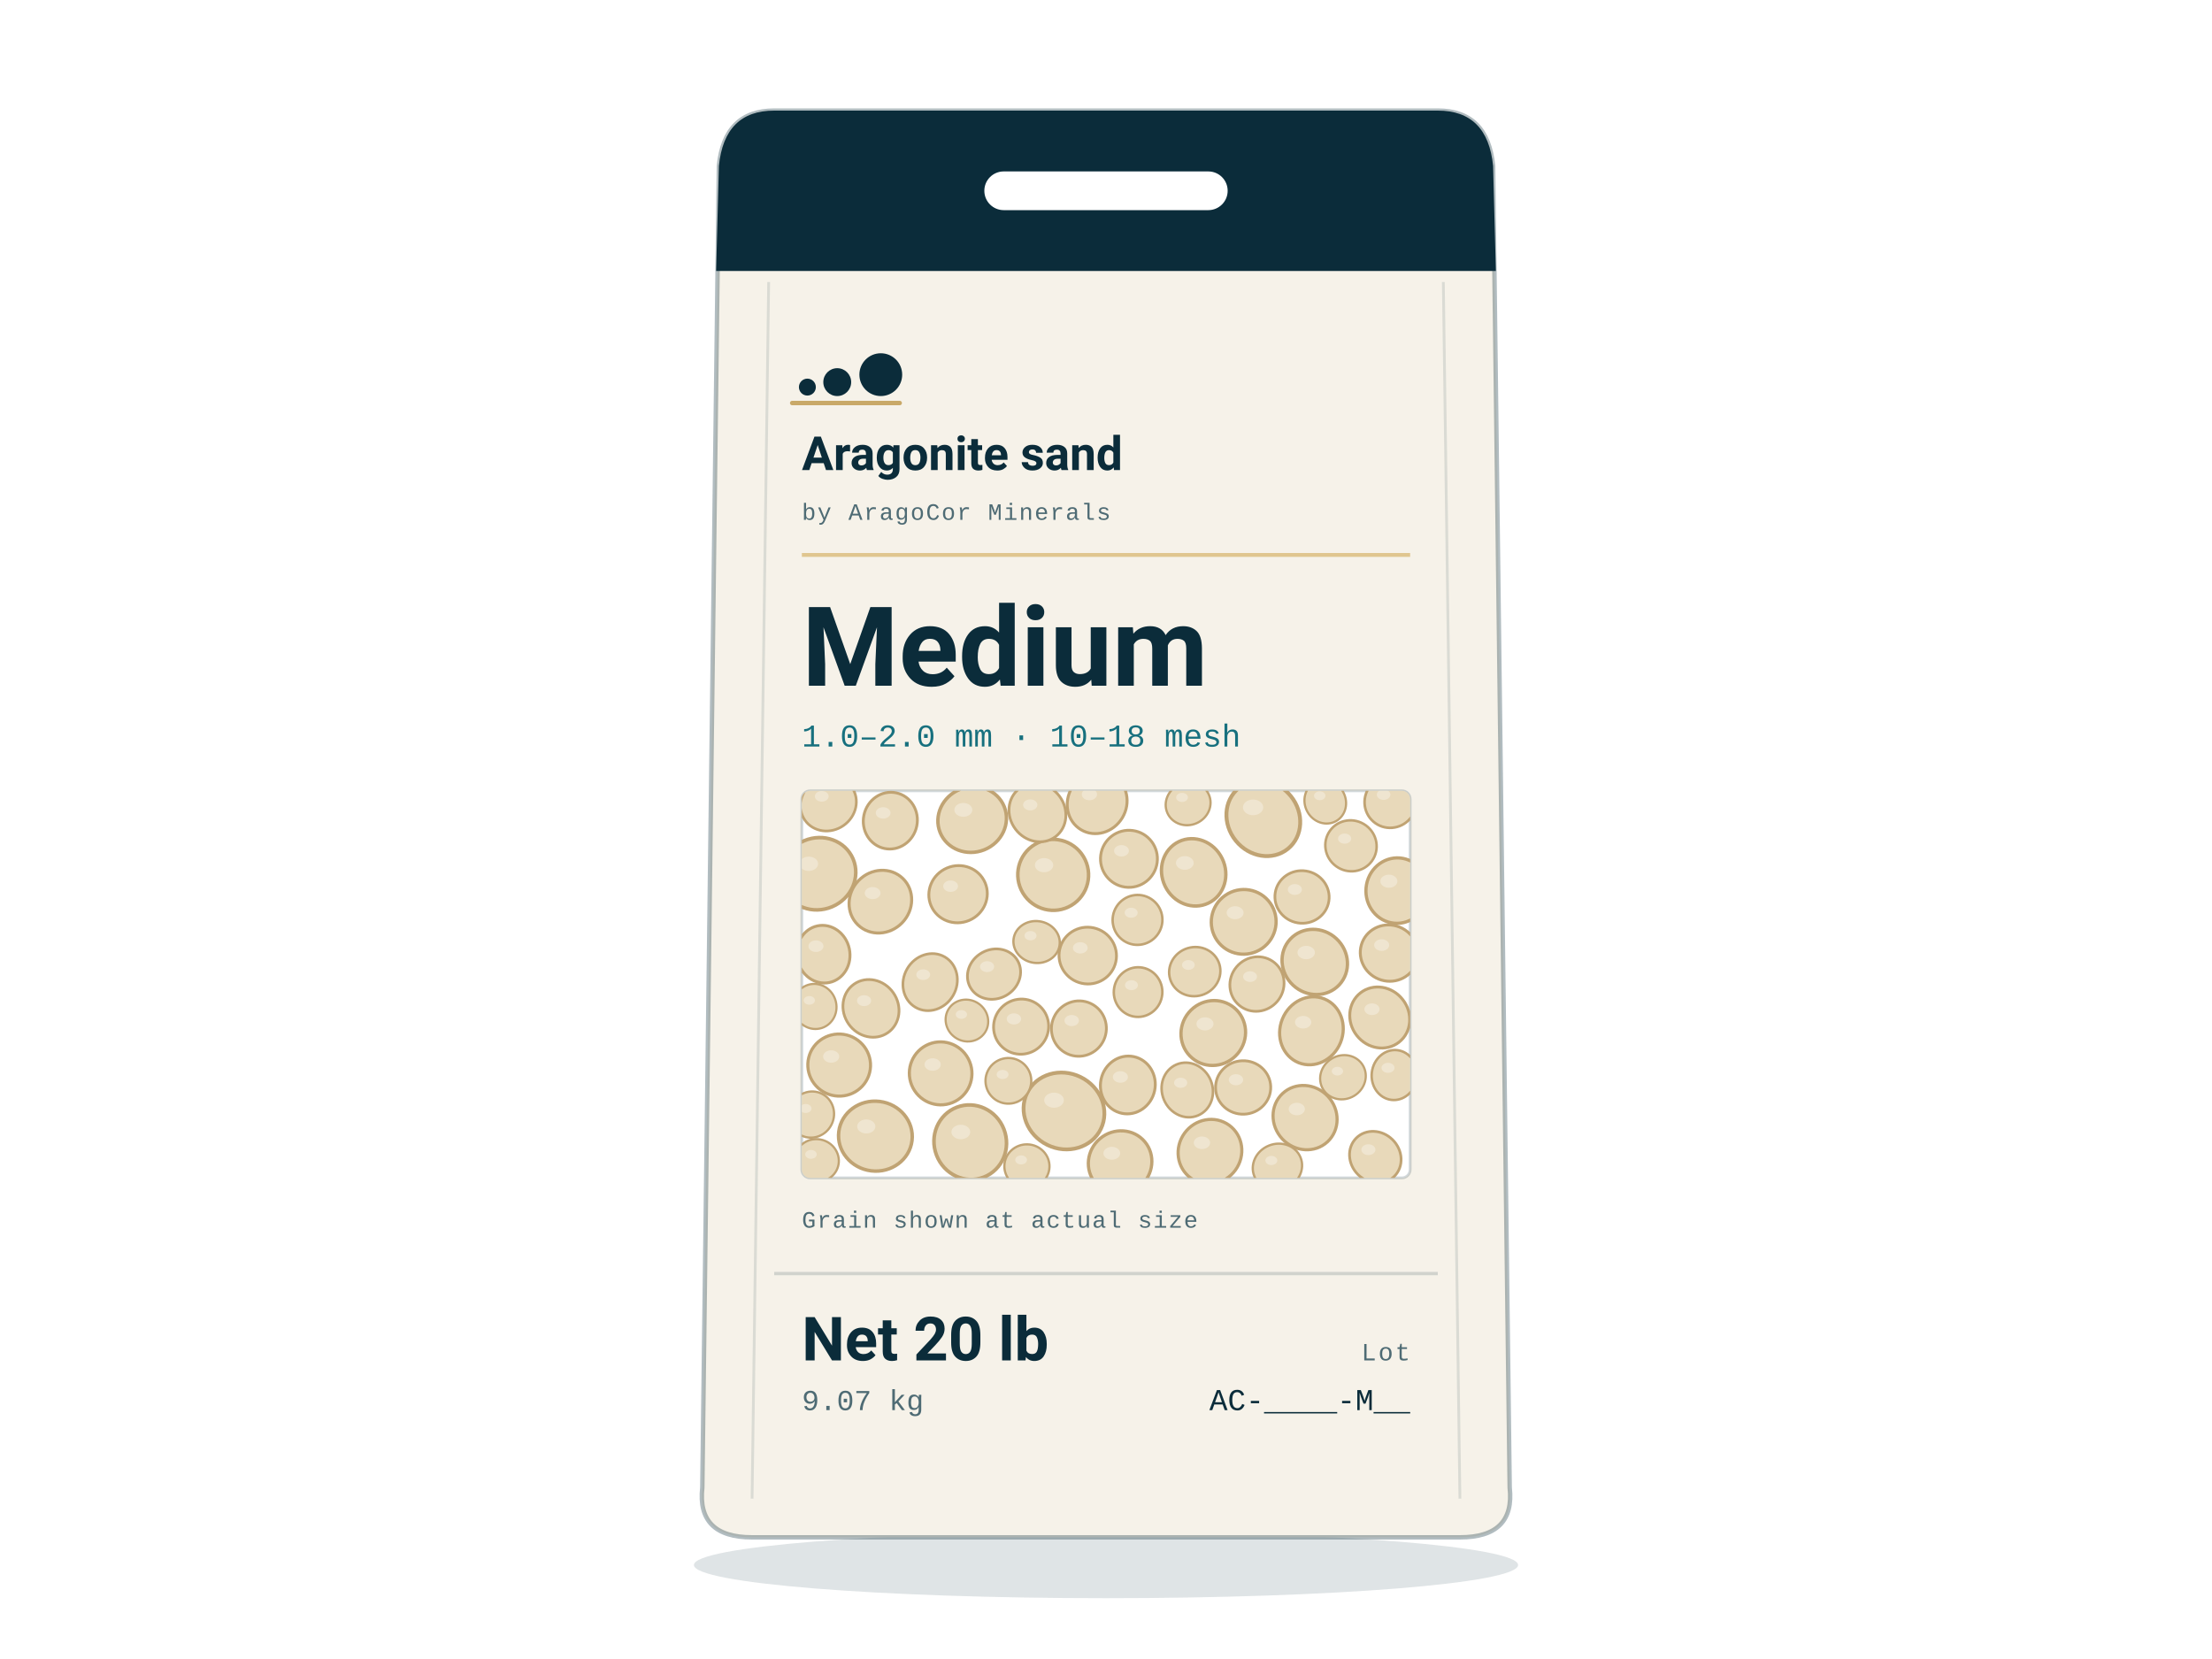
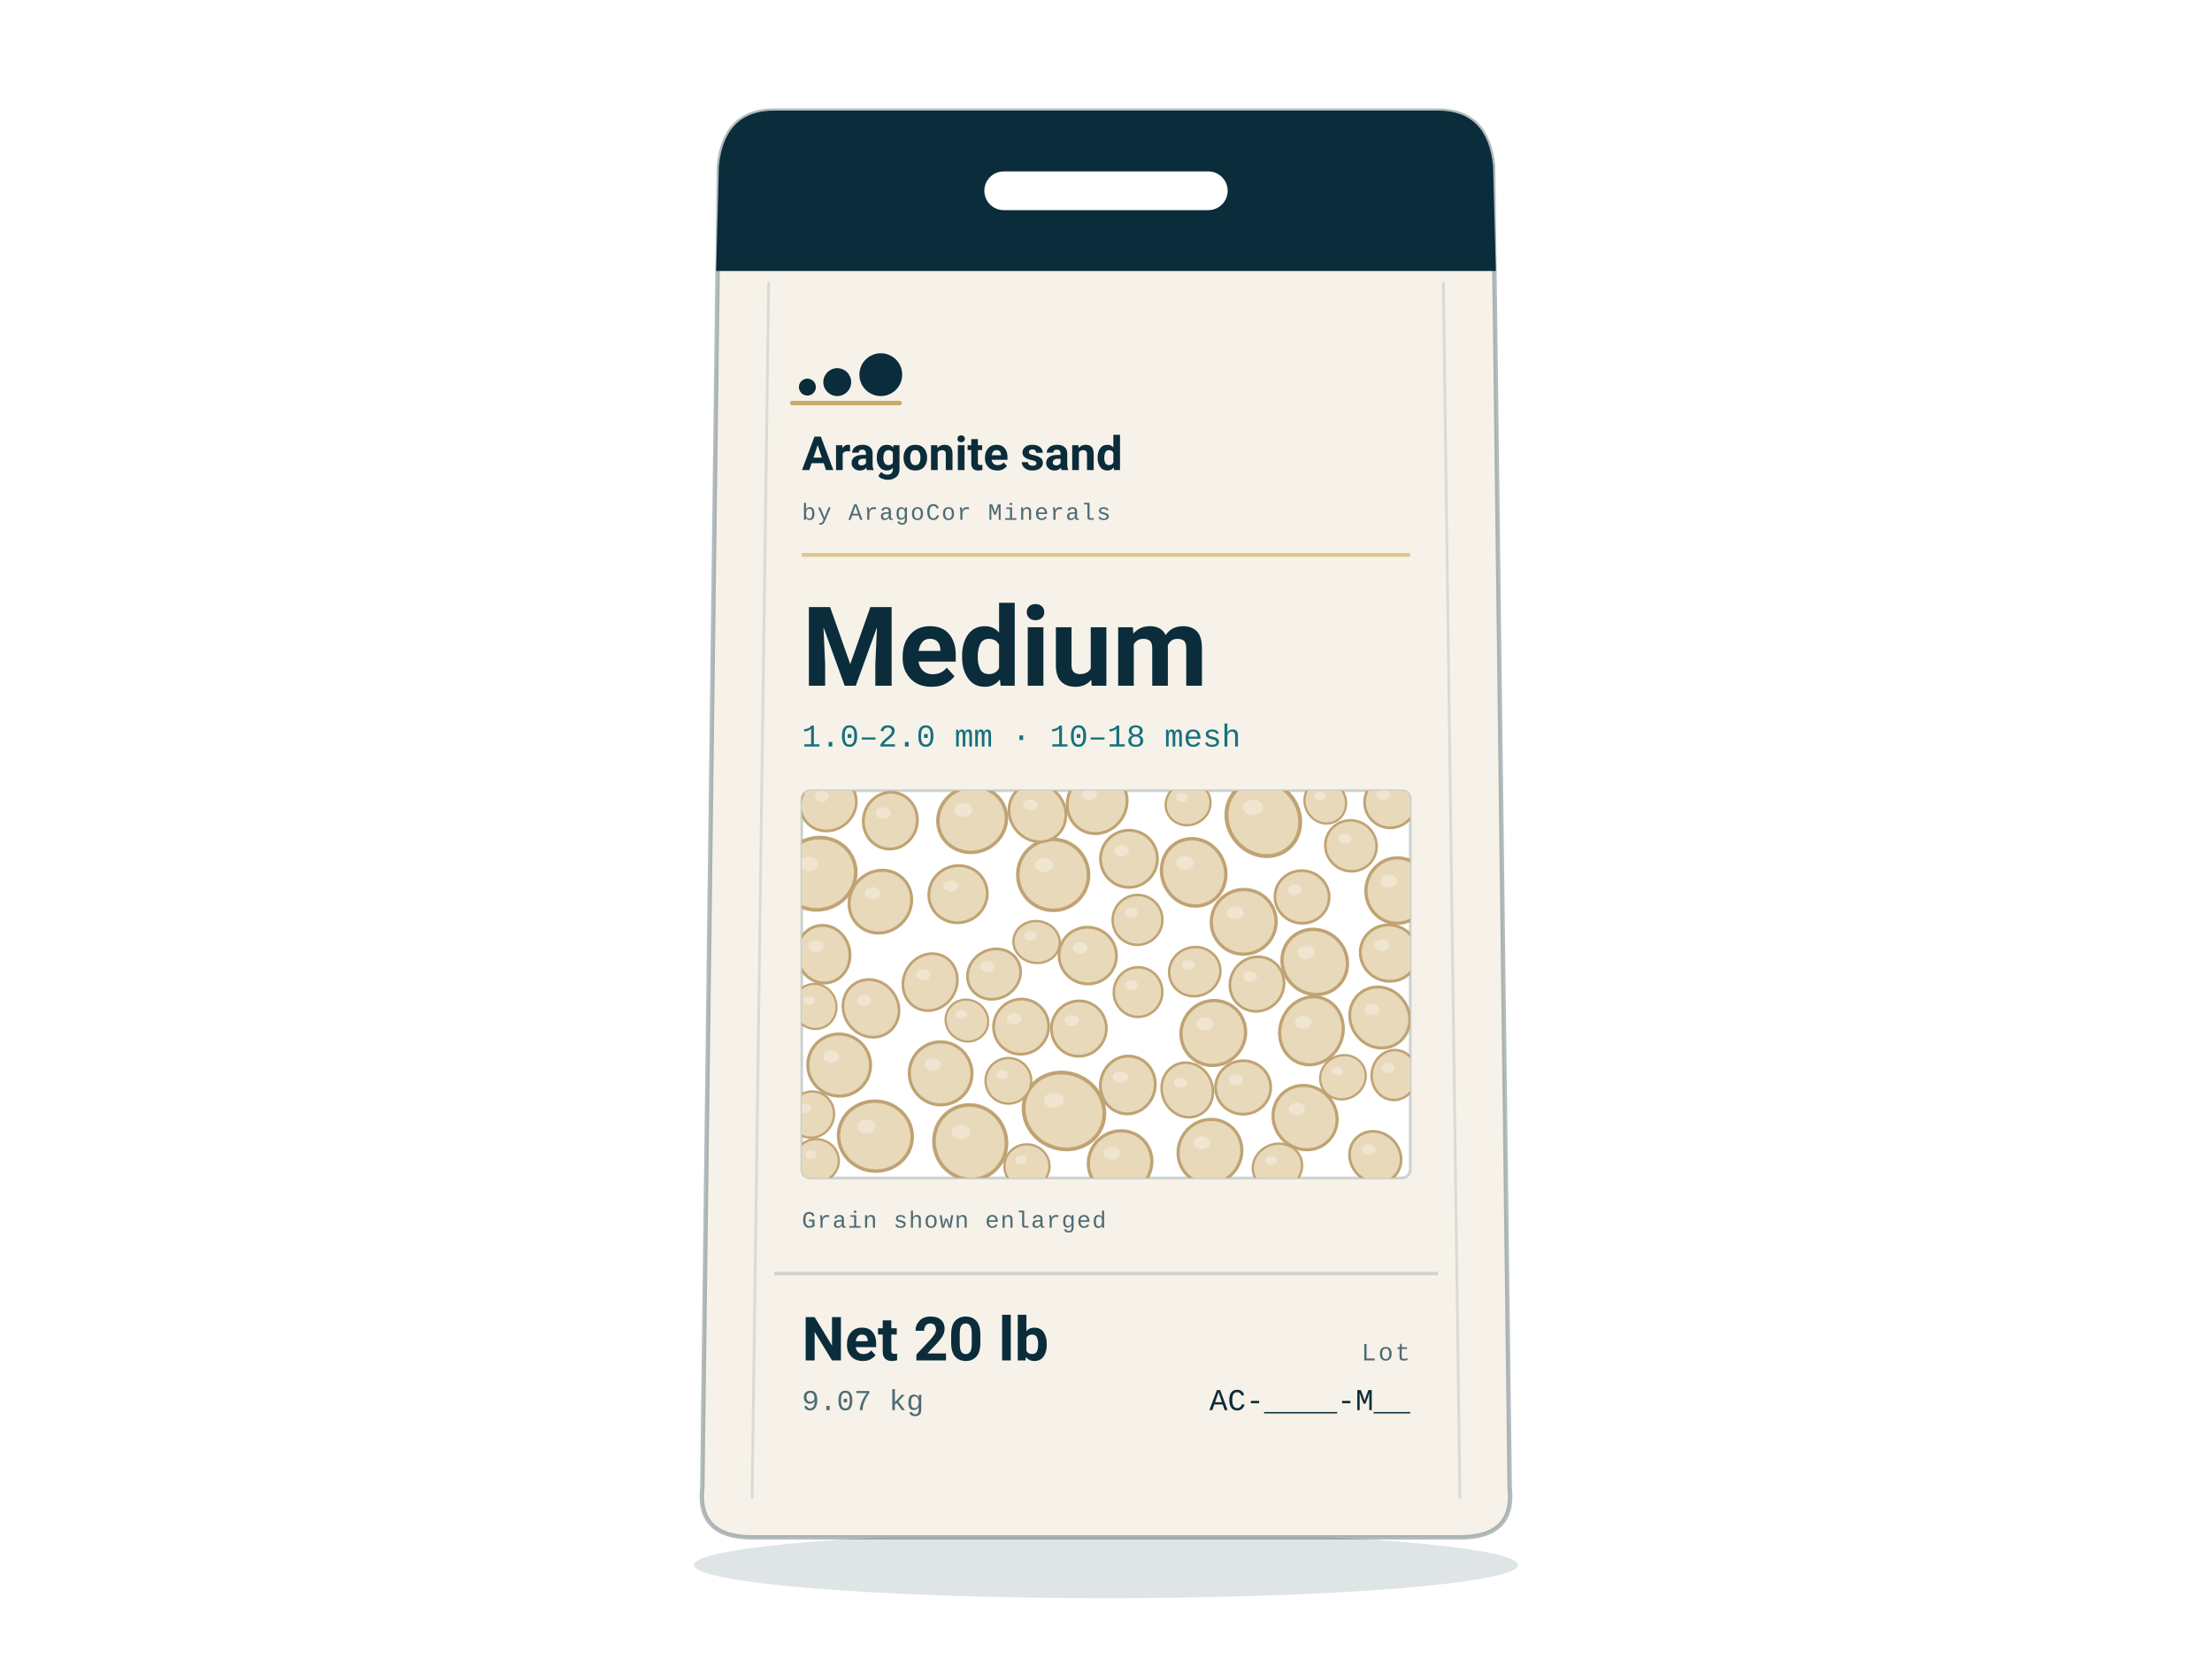
<svg xmlns="http://www.w3.org/2000/svg" viewBox="0 0 800 600" width="800" height="600" role="img" aria-labelledby="t d">
  <rect width="800" height="600" fill="#FFFFFF" />
  <ellipse cx="400.0" cy="566" rx="149.04" ry="12" fill="#0B2C3A" opacity="0.13" />
  <path d="M280 40 H520 Q538 40 540 60 L546 538 Q548 556 528 556 H272 Q252 556 254 538 L260 60 Q262 40 280 40 Z" fill="#F6F2E9" stroke="#0B2C3A" stroke-width="1.6" stroke-opacity="0.32" />
  <path d="M278 102 L272 542" stroke="#0B2C3A" stroke-width="1" stroke-opacity="0.12" fill="none" />
  <path d="M522 102 L528 542" stroke="#0B2C3A" stroke-width="1" stroke-opacity="0.12" fill="none" />
  <path d="M280 40 H520 Q538 40 540 60 L541 98 H259 L260 60 Q262 40 280 40 Z" fill="#0B2C3A" />
  <rect x="356.0" y="62" width="88" height="14" rx="7" fill="#FFFFFF" />
  <g transform="translate(292 140) scale(0.9)">
    <circle cx="0" cy="0" r="3.4" fill="#0B2C3A" />
    <circle cx="12" cy="-2" r="5.6" fill="#0B2C3A" />
    <circle cx="29.5" cy="-5" r="8.6" fill="#0B2C3A" />
    <rect x="-7" y="5.5" width="45" height="1.8" rx="0.9" fill="#C9A968" />
  </g>
  <text x="290" y="170" font-family="system-ui,-apple-system,'Segoe UI',Roboto,'Helvetica Neue',Arial,sans-serif" font-size="17" font-weight="700" fill="#0B2C3A" text-anchor="start">Aragonite sand</text>
  <text x="290" y="188" font-family="ui-monospace,SFMono-Regular,Menlo,Consolas,'Liberation Mono',monospace" font-size="8.5" font-weight="400" fill="#4E6B74" text-anchor="start" letter-spacing="0.06em">by AragoCor Minerals</text>
  <rect x="290" y="200" width="220" height="1.4" fill="#E0C68F" />
  <text x="290" y="248" font-family="system-ui,-apple-system,'Segoe UI',Roboto,'Helvetica Neue',Arial,sans-serif" font-size="40" font-weight="700" fill="#0B2C3A" text-anchor="start">Medium</text>
  <text x="290" y="270" font-family="ui-monospace,SFMono-Regular,Menlo,Consolas,'Liberation Mono',monospace" font-size="11.5" font-weight="500" fill="#17707E" text-anchor="start">1.0–2.0 mm · 10–18 mesh</text>
  <rect x="290" y="286" width="220" height="140" rx="3" fill="#FFFFFF" stroke="#0B2C3A" stroke-opacity="0.18" />
  <clipPath id="win">
    <rect x="290" y="286" width="220" height="140" rx="3" />
  </clipPath>
  <g clip-path="url(#win)">
    <ellipse cx="456.9" cy="296.0" rx="14.13" ry="12.81" transform="rotate(51 456.9 296.0)" fill="#E8D9BA" stroke="#C0A373" stroke-width="1.41" />
    <ellipse cx="453.2" cy="292.0" rx="3.67" ry="2.83" fill="#FFFFFF" opacity="0.32" />
    <ellipse cx="384.8" cy="401.8" rx="13.67" ry="14.83" transform="rotate(116 384.8 401.8)" fill="#E8D9BA" stroke="#C0A373" stroke-width="1.37" />
    <ellipse cx="381.2" cy="397.9" rx="3.55" ry="2.73" fill="#FFFFFF" opacity="0.32" />
    <ellipse cx="350.9" cy="413.1" rx="13.06" ry="13.55" transform="rotate(159 350.9 413.1)" fill="#E8D9BA" stroke="#C0A373" stroke-width="1.31" />
    <ellipse cx="347.5" cy="409.4" rx="3.40" ry="2.61" fill="#FFFFFF" opacity="0.32" />
    <ellipse cx="295.9" cy="316.0" rx="12.96" ry="13.72" transform="rotate(67 295.9 316.0)" fill="#E8D9BA" stroke="#C0A373" stroke-width="1.30" />
    <ellipse cx="292.5" cy="312.4" rx="3.37" ry="2.59" fill="#FFFFFF" opacity="0.32" />
    <ellipse cx="380.9" cy="316.4" rx="12.78" ry="12.85" transform="rotate(149 380.9 316.4)" fill="#E8D9BA" stroke="#C0A373" stroke-width="1.28" />
    <ellipse cx="377.6" cy="312.9" rx="3.32" ry="2.56" fill="#FFFFFF" opacity="0.32" />
    <ellipse cx="316.6" cy="410.9" rx="12.64" ry="13.34" transform="rotate(97 316.6 410.9)" fill="#E8D9BA" stroke="#C0A373" stroke-width="1.26" />
    <ellipse cx="313.3" cy="407.4" rx="3.29" ry="2.53" fill="#FFFFFF" opacity="0.32" />
    <ellipse cx="351.6" cy="296.4" rx="12.50" ry="11.78" transform="rotate(158 351.6 296.4)" fill="#E8D9BA" stroke="#C0A373" stroke-width="1.25" />
    <ellipse cx="348.4" cy="292.9" rx="3.25" ry="2.50" fill="#FFFFFF" opacity="0.32" />
    <ellipse cx="431.7" cy="315.5" rx="12.34" ry="11.47" transform="rotate(64 431.7 315.5)" fill="#E8D9BA" stroke="#C0A373" stroke-width="1.23" />
    <ellipse cx="428.5" cy="312.1" rx="3.21" ry="2.47" fill="#FFFFFF" opacity="0.32" />
    <ellipse cx="475.5" cy="347.9" rx="12.12" ry="11.50" transform="rotate(43 475.5 347.9)" fill="#E8D9BA" stroke="#C0A373" stroke-width="1.21" />
    <ellipse cx="472.4" cy="344.5" rx="3.15" ry="2.42" fill="#FFFFFF" opacity="0.32" />
    <ellipse cx="438.8" cy="373.6" rx="11.86" ry="11.56" transform="rotate(130 438.8 373.6)" fill="#E8D9BA" stroke="#C0A373" stroke-width="1.19" />
    <ellipse cx="435.8" cy="370.3" rx="3.08" ry="2.37" fill="#FFFFFF" opacity="0.32" />
    <ellipse cx="505.3" cy="322.1" rx="11.84" ry="11.29" transform="rotate(95 505.3 322.1)" fill="#E8D9BA" stroke="#C0A373" stroke-width="1.18" />
    <ellipse cx="502.3" cy="318.7" rx="3.08" ry="2.37" fill="#FFFFFF" opacity="0.32" />
    <ellipse cx="449.8" cy="333.4" rx="11.75" ry="11.67" transform="rotate(145 449.8 333.4)" fill="#E8D9BA" stroke="#C0A373" stroke-width="1.18" />
    <ellipse cx="446.7" cy="330.1" rx="3.06" ry="2.35" fill="#FFFFFF" opacity="0.32" />
    <ellipse cx="405.1" cy="420.4" rx="11.65" ry="11.26" transform="rotate(140 405.1 420.4)" fill="#E8D9BA" stroke="#C0A373" stroke-width="1.17" />
    <ellipse cx="402.1" cy="417.1" rx="3.03" ry="2.33" fill="#FFFFFF" opacity="0.32" />
    <ellipse cx="437.6" cy="416.5" rx="11.37" ry="11.81" transform="rotate(36 437.6 416.5)" fill="#E8D9BA" stroke="#C0A373" stroke-width="1.14" />
    <ellipse cx="434.7" cy="413.3" rx="2.96" ry="2.27" fill="#FFFFFF" opacity="0.32" />
    <ellipse cx="474.3" cy="372.8" rx="11.35" ry="12.44" transform="rotate(22 474.3 372.8)" fill="#E8D9BA" stroke="#C0A373" stroke-width="1.14" />
    <ellipse cx="471.3" cy="369.7" rx="2.95" ry="2.27" fill="#FFFFFF" opacity="0.32" />
    <ellipse cx="340.2" cy="388.2" rx="11.31" ry="11.40" transform="rotate(158 340.2 388.2)" fill="#E8D9BA" stroke="#C0A373" stroke-width="1.13" />
    <ellipse cx="337.3" cy="385.0" rx="2.94" ry="2.26" fill="#FFFFFF" opacity="0.32" />
    <ellipse cx="472.0" cy="404.2" rx="11.28" ry="11.93" transform="rotate(137 472.0 404.2)" fill="#E8D9BA" stroke="#C0A373" stroke-width="1.13" />
    <ellipse cx="469.0" cy="401.1" rx="2.93" ry="2.26" fill="#FFFFFF" opacity="0.32" />
    <ellipse cx="303.5" cy="385.2" rx="11.22" ry="11.35" transform="rotate(104 303.5 385.2)" fill="#E8D9BA" stroke="#C0A373" stroke-width="1.12" />
    <ellipse cx="300.6" cy="382.1" rx="2.92" ry="2.24" fill="#FFFFFF" opacity="0.32" />
    <ellipse cx="318.4" cy="326.1" rx="10.97" ry="11.68" transform="rotate(44 318.4 326.1)" fill="#E8D9BA" stroke="#C0A373" stroke-width="1.10" />
    <ellipse cx="315.6" cy="323.0" rx="2.85" ry="2.19" fill="#FFFFFF" opacity="0.32" />
    <ellipse cx="396.8" cy="290.3" rx="10.62" ry="11.39" transform="rotate(31 396.8 290.3)" fill="#E8D9BA" stroke="#C0A373" stroke-width="1.06" />
    <ellipse cx="394.0" cy="287.3" rx="2.76" ry="2.12" fill="#FFFFFF" opacity="0.32" />
    <ellipse cx="499.0" cy="368.0" rx="10.55" ry="11.32" transform="rotate(142 499.0 368.0)" fill="#E8D9BA" stroke="#C0A373" stroke-width="1.06" />
    <ellipse cx="496.2" cy="365.0" rx="2.74" ry="2.11" fill="#FFFFFF" opacity="0.32" />
    <ellipse cx="502.4" cy="344.7" rx="10.48" ry="10.14" transform="rotate(22 502.4 344.7)" fill="#E8D9BA" stroke="#C0A373" stroke-width="1.05" />
    <ellipse cx="499.7" cy="341.8" rx="2.72" ry="2.10" fill="#FFFFFF" opacity="0.32" />
    <ellipse cx="407.9" cy="392.4" rx="10.47" ry="9.90" transform="rotate(102 407.9 392.4)" fill="#E8D9BA" stroke="#C0A373" stroke-width="1.05" />
    <ellipse cx="405.2" cy="389.5" rx="2.72" ry="2.09" fill="#FFFFFF" opacity="0.32" />
    <ellipse cx="297.8" cy="345.1" rx="10.46" ry="9.57" transform="rotate(78 297.8 345.1)" fill="#E8D9BA" stroke="#C0A373" stroke-width="1.05" />
    <ellipse cx="295.1" cy="342.2" rx="2.72" ry="2.09" fill="#FFFFFF" opacity="0.32" />
    <ellipse cx="346.5" cy="323.4" rx="10.29" ry="10.62" transform="rotate(67 346.5 323.4)" fill="#E8D9BA" stroke="#C0A373" stroke-width="1.03" />
    <ellipse cx="343.8" cy="320.5" rx="2.68" ry="2.06" fill="#FFFFFF" opacity="0.32" />
    <ellipse cx="408.3" cy="310.6" rx="10.29" ry="10.32" transform="rotate(8 408.3 310.6)" fill="#E8D9BA" stroke="#C0A373" stroke-width="1.03" />
    <ellipse cx="405.6" cy="307.7" rx="2.68" ry="2.06" fill="#FFFFFF" opacity="0.32" />
    <ellipse cx="322.0" cy="296.8" rx="10.28" ry="9.76" transform="rotate(102 322.0 296.8)" fill="#E8D9BA" stroke="#C0A373" stroke-width="1.03" />
    <ellipse cx="319.4" cy="294.0" rx="2.67" ry="2.06" fill="#FFFFFF" opacity="0.32" />
    <ellipse cx="393.4" cy="345.6" rx="10.25" ry="10.40" transform="rotate(108 393.4 345.6)" fill="#E8D9BA" stroke="#C0A373" stroke-width="1.02" />
    <ellipse cx="390.7" cy="342.8" rx="2.66" ry="2.05" fill="#FFFFFF" opacity="0.32" />
    <ellipse cx="369.3" cy="371.3" rx="10.04" ry="9.90" transform="rotate(133 369.3 371.3)" fill="#E8D9BA" stroke="#C0A373" stroke-width="1.00" />
    <ellipse cx="366.7" cy="368.5" rx="2.61" ry="2.01" fill="#FFFFFF" opacity="0.32" />
    <ellipse cx="390.2" cy="372.0" rx="10.04" ry="9.92" transform="rotate(115 390.2 372.0)" fill="#E8D9BA" stroke="#C0A373" stroke-width="1.00" />
    <ellipse cx="387.6" cy="369.1" rx="2.61" ry="2.01" fill="#FFFFFF" opacity="0.32" />
    <ellipse cx="449.6" cy="393.3" rx="9.98" ry="9.67" transform="rotate(178 449.6 393.3)" fill="#E8D9BA" stroke="#C0A373" stroke-width="1.00" />
    <ellipse cx="447.0" cy="390.5" rx="2.60" ry="2.00" fill="#FFFFFF" opacity="0.32" />
    <ellipse cx="375.2" cy="293.9" rx="9.94" ry="10.88" transform="rotate(143 375.2 293.9)" fill="#E8D9BA" stroke="#C0A373" stroke-width="0.99" />
    <ellipse cx="372.6" cy="291.1" rx="2.58" ry="1.99" fill="#FFFFFF" opacity="0.32" />
    <ellipse cx="315.0" cy="364.7" rx="9.86" ry="10.70" transform="rotate(145 315.0 364.7)" fill="#E8D9BA" stroke="#C0A373" stroke-width="0.99" />
    <ellipse cx="312.5" cy="361.9" rx="2.56" ry="1.97" fill="#FFFFFF" opacity="0.32" />
    <ellipse cx="359.5" cy="352.3" rx="9.83" ry="8.88" transform="rotate(151 359.5 352.3)" fill="#E8D9BA" stroke="#C0A373" stroke-width="0.98" />
    <ellipse cx="357.0" cy="349.6" rx="2.55" ry="1.97" fill="#FFFFFF" opacity="0.32" />
    <ellipse cx="470.9" cy="324.4" rx="9.82" ry="9.50" transform="rotate(9 470.9 324.4)" fill="#E8D9BA" stroke="#C0A373" stroke-width="0.98" />
    <ellipse cx="468.3" cy="321.7" rx="2.55" ry="1.96" fill="#FFFFFF" opacity="0.32" />
    <ellipse cx="497.4" cy="418.5" rx="9.76" ry="8.88" transform="rotate(45 497.4 418.5)" fill="#E8D9BA" stroke="#C0A373" stroke-width="0.98" />
    <ellipse cx="494.9" cy="415.8" rx="2.54" ry="1.95" fill="#FFFFFF" opacity="0.32" />
    <ellipse cx="454.6" cy="355.9" rx="9.66" ry="10.01" transform="rotate(40 454.6 355.9)" fill="#E8D9BA" stroke="#C0A373" stroke-width="0.97" />
    <ellipse cx="452.1" cy="353.2" rx="2.51" ry="1.93" fill="#FFFFFF" opacity="0.32" />
    <ellipse cx="336.4" cy="355.2" rx="9.61" ry="10.54" transform="rotate(30 336.4 355.2)" fill="#E8D9BA" stroke="#C0A373" stroke-width="0.96" />
    <ellipse cx="333.9" cy="352.5" rx="2.50" ry="1.92" fill="#FFFFFF" opacity="0.32" />
    <ellipse cx="299.6" cy="290.7" rx="9.58" ry="10.36" transform="rotate(55 299.6 290.7)" fill="#E8D9BA" stroke="#C0A373" stroke-width="0.96" />
    <ellipse cx="297.2" cy="288.0" rx="2.49" ry="1.92" fill="#FFFFFF" opacity="0.32" />
    <ellipse cx="502.9" cy="290.0" rx="9.46" ry="9.33" transform="rotate(131 502.9 290.0)" fill="#E8D9BA" stroke="#C0A373" stroke-width="0.95" />
    <ellipse cx="500.4" cy="287.4" rx="2.46" ry="1.89" fill="#FFFFFF" opacity="0.32" />
    <ellipse cx="429.4" cy="394.2" rx="9.16" ry="10.00" transform="rotate(157 429.4 394.2)" fill="#E8D9BA" stroke="#C0A373" stroke-width="0.92" />
    <ellipse cx="427.0" cy="391.6" rx="2.38" ry="1.83" fill="#FFFFFF" opacity="0.32" />
    <ellipse cx="488.6" cy="305.9" rx="9.14" ry="9.36" transform="rotate(126 488.6 305.9)" fill="#E8D9BA" stroke="#C0A373" stroke-width="0.91" />
    <ellipse cx="486.3" cy="303.3" rx="2.38" ry="1.83" fill="#FFFFFF" opacity="0.32" />
    <ellipse cx="504.3" cy="388.8" rx="9.05" ry="8.21" transform="rotate(97 504.3 388.8)" fill="#E8D9BA" stroke="#C0A373" stroke-width="0.90" />
    <ellipse cx="502.0" cy="386.2" rx="2.35" ry="1.81" fill="#FFFFFF" opacity="0.32" />
    <ellipse cx="411.4" cy="332.7" rx="9.04" ry="8.99" transform="rotate(123 411.4 332.7)" fill="#E8D9BA" stroke="#C0A373" stroke-width="0.90" />
    <ellipse cx="409.1" cy="330.1" rx="2.35" ry="1.81" fill="#FFFFFF" opacity="0.32" />
    <ellipse cx="411.6" cy="358.8" rx="8.98" ry="8.78" transform="rotate(95 411.6 358.8)" fill="#E8D9BA" stroke="#C0A373" stroke-width="0.90" />
    <ellipse cx="409.2" cy="356.3" rx="2.34" ry="1.80" fill="#FFFFFF" opacity="0.32" />
    <ellipse cx="432.1" cy="351.4" rx="8.86" ry="9.31" transform="rotate(73 432.1 351.4)" fill="#E8D9BA" stroke="#C0A373" stroke-width="0.89" />
    <ellipse cx="429.8" cy="349.0" rx="2.30" ry="1.77" fill="#FFFFFF" opacity="0.32" />
    <ellipse cx="374.9" cy="340.7" rx="8.40" ry="7.57" transform="rotate(8 374.9 340.7)" fill="#E8D9BA" stroke="#C0A373" stroke-width="0.84" />
    <ellipse cx="372.7" cy="338.4" rx="2.18" ry="1.68" fill="#FFFFFF" opacity="0.32" />
    <ellipse cx="462.0" cy="422.0" rx="8.28" ry="9.02" transform="rotate(68 462.0 422.0)" fill="#E8D9BA" stroke="#C0A373" stroke-width="0.83" />
    <ellipse cx="459.8" cy="419.7" rx="2.15" ry="1.66" fill="#FFFFFF" opacity="0.32" />
    <ellipse cx="364.7" cy="390.9" rx="8.25" ry="8.28" transform="rotate(76 364.7 390.9)" fill="#E8D9BA" stroke="#C0A373" stroke-width="0.83" />
    <ellipse cx="362.6" cy="388.6" rx="2.15" ry="1.65" fill="#FFFFFF" opacity="0.32" />
    <ellipse cx="429.7" cy="290.7" rx="8.20" ry="7.66" transform="rotate(156 429.7 290.7)" fill="#E8D9BA" stroke="#C0A373" stroke-width="0.82" />
    <ellipse cx="427.5" cy="288.4" rx="2.13" ry="1.64" fill="#FFFFFF" opacity="0.32" />
    <ellipse cx="371.4" cy="421.8" rx="8.16" ry="7.93" transform="rotate(2 371.4 421.8)" fill="#E8D9BA" stroke="#C0A373" stroke-width="0.82" />
    <ellipse cx="369.3" cy="419.5" rx="2.12" ry="1.63" fill="#FFFFFF" opacity="0.32" />
    <ellipse cx="293.5" cy="403.1" rx="8.09" ry="8.41" transform="rotate(26 293.5 403.1)" fill="#E8D9BA" stroke="#C0A373" stroke-width="0.81" />
    <ellipse cx="291.4" cy="400.9" rx="2.10" ry="1.62" fill="#FFFFFF" opacity="0.32" />
    <ellipse cx="295.4" cy="419.7" rx="8.00" ry="7.69" transform="rotate(16 295.4 419.7)" fill="#E8D9BA" stroke="#C0A373" stroke-width="0.80" />
    <ellipse cx="293.3" cy="417.5" rx="2.08" ry="1.60" fill="#FFFFFF" opacity="0.32" />
    <ellipse cx="479.3" cy="290.0" rx="7.98" ry="7.39" transform="rotate(61 479.3 290.0)" fill="#E8D9BA" stroke="#C0A373" stroke-width="0.80" />
    <ellipse cx="477.3" cy="287.8" rx="2.07" ry="1.60" fill="#FFFFFF" opacity="0.32" />
    <ellipse cx="485.7" cy="389.6" rx="7.85" ry="8.40" transform="rotate(59 485.7 389.6)" fill="#E8D9BA" stroke="#C0A373" stroke-width="0.79" />
    <ellipse cx="483.7" cy="387.4" rx="2.04" ry="1.57" fill="#FFFFFF" opacity="0.32" />
    <ellipse cx="349.7" cy="369.1" rx="7.83" ry="7.45" transform="rotate(35 349.7 369.1)" fill="#E8D9BA" stroke="#C0A373" stroke-width="0.78" />
    <ellipse cx="347.7" cy="366.9" rx="2.04" ry="1.57" fill="#FFFFFF" opacity="0.32" />
    <ellipse cx="294.7" cy="364.0" rx="7.80" ry="8.19" transform="rotate(162 294.7 364.0)" fill="#E8D9BA" stroke="#C0A373" stroke-width="0.78" />
    <ellipse cx="292.7" cy="361.8" rx="2.03" ry="1.56" fill="#FFFFFF" opacity="0.32" />
  </g>
-   <text x="290" y="444" font-family="ui-monospace,SFMono-Regular,Menlo,Consolas,'Liberation Mono',monospace" font-size="8.5" font-weight="400" fill="#4E6B74" text-anchor="start" letter-spacing="0.05em">Grain shown at actual size</text>
+   <text x="290" y="444" font-family="ui-monospace,SFMono-Regular,Menlo,Consolas,'Liberation Mono',monospace" font-size="8.5" font-weight="400" fill="#4E6B74" text-anchor="start" letter-spacing="0.05em">Grain shown enlarged</text>
  <rect x="280" y="460" width="240" height="1.2" fill="#0B2C3A" opacity="0.16" />
  <text x="290" y="492" font-family="system-ui,-apple-system,'Segoe UI',Roboto,'Helvetica Neue',Arial,sans-serif" font-size="22" font-weight="700" fill="#0B2C3A" text-anchor="start">Net 20 lb</text>
  <text x="290" y="510" font-family="ui-monospace,SFMono-Regular,Menlo,Consolas,'Liberation Mono',monospace" font-size="10.5" font-weight="400" fill="#4E6B74" text-anchor="start">9.07 kg</text>
  <text x="510" y="492" font-family="ui-monospace,SFMono-Regular,Menlo,Consolas,'Liberation Mono',monospace" font-size="9" font-weight="400" fill="#4E6B74" text-anchor="end" letter-spacing="0.08em">Lot</text>
  <text x="510" y="510" font-family="ui-monospace,SFMono-Regular,Menlo,Consolas,'Liberation Mono',monospace" font-size="11" font-weight="500" fill="#0B2C3A" text-anchor="end">AC-____-M__</text>
</svg>
